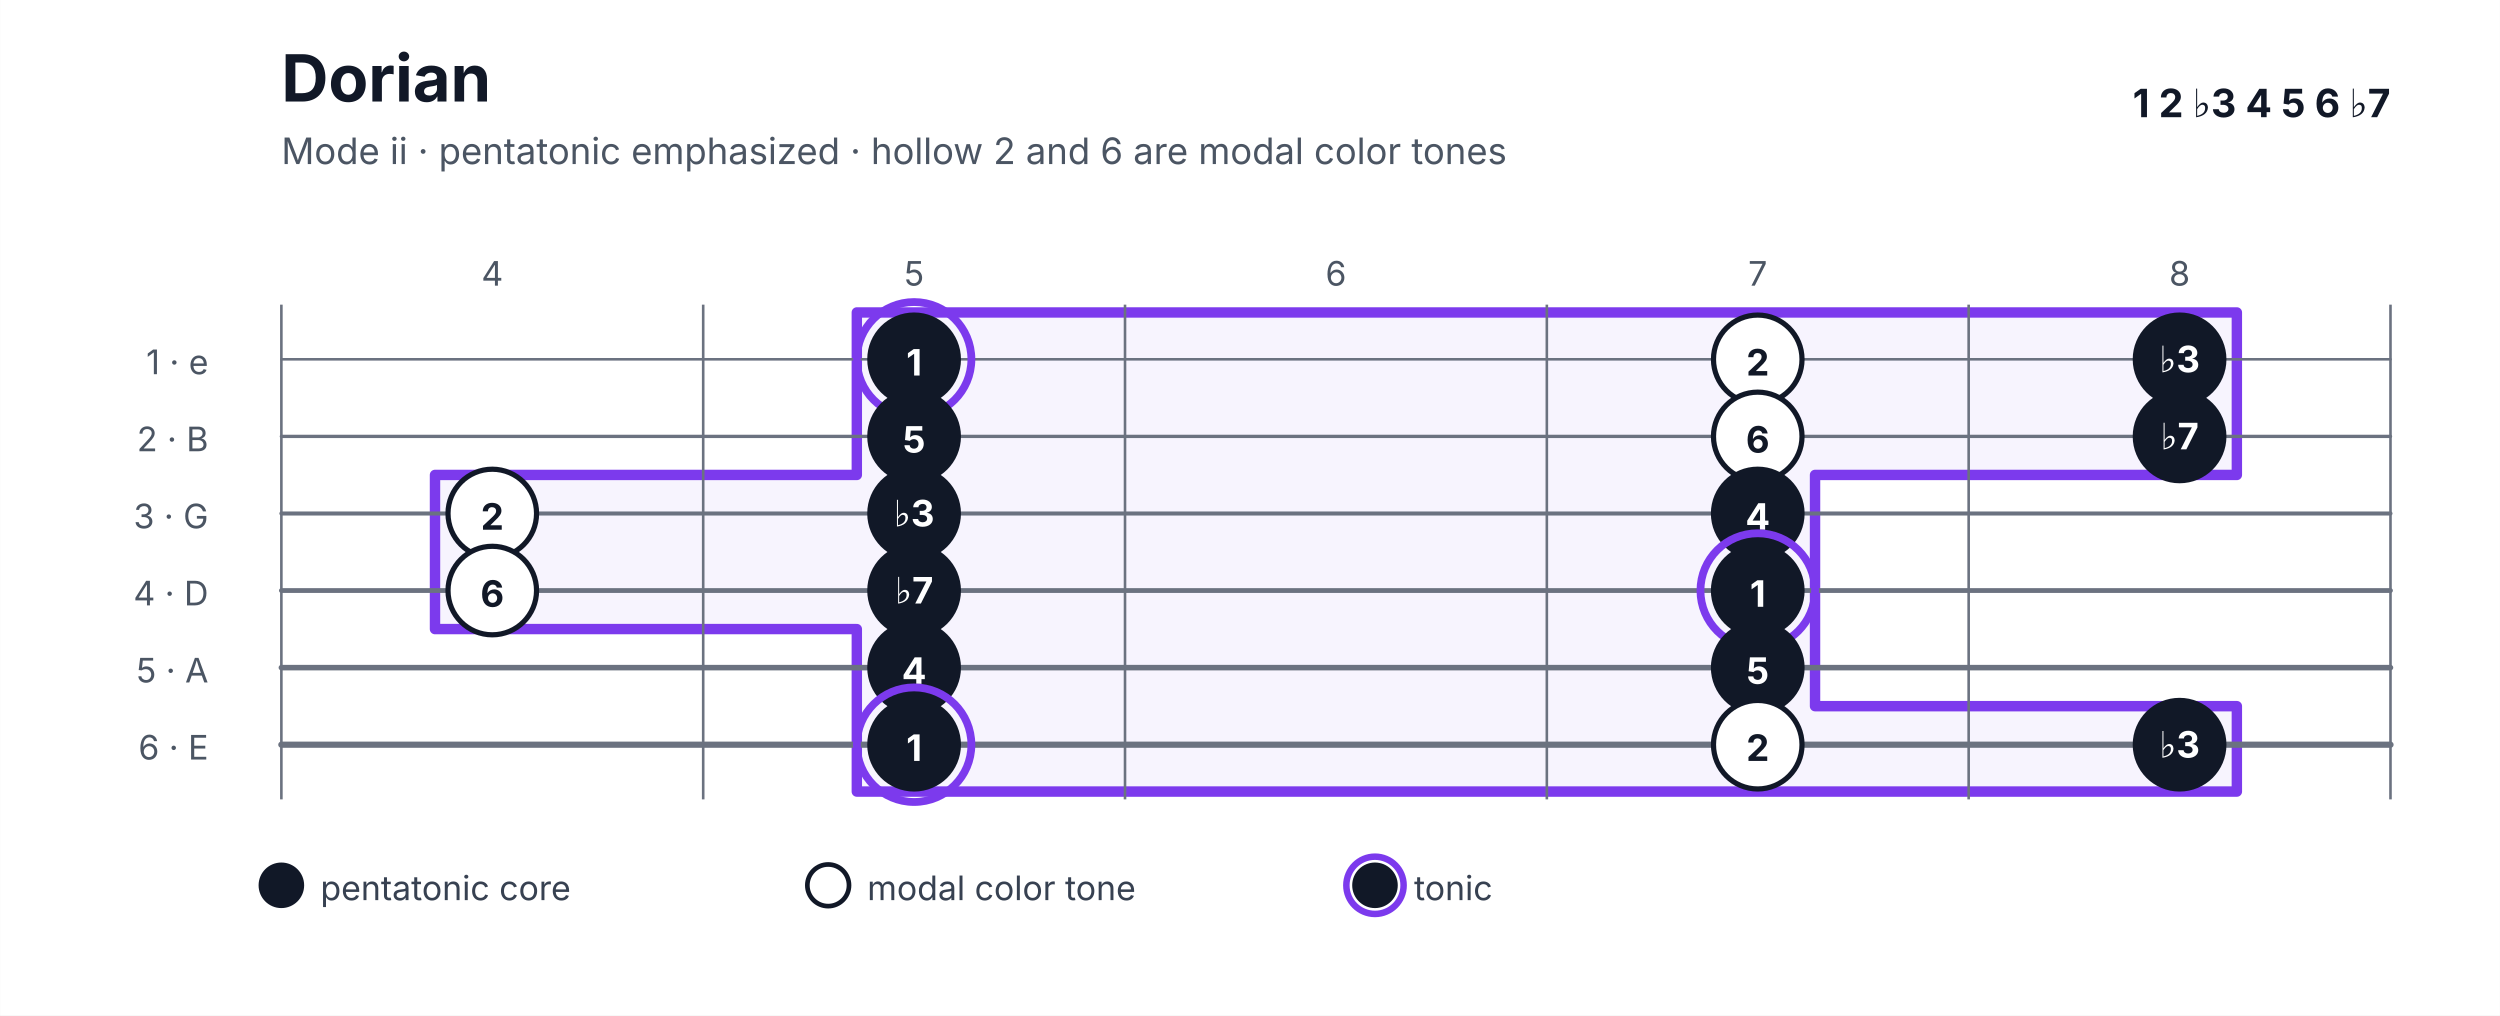
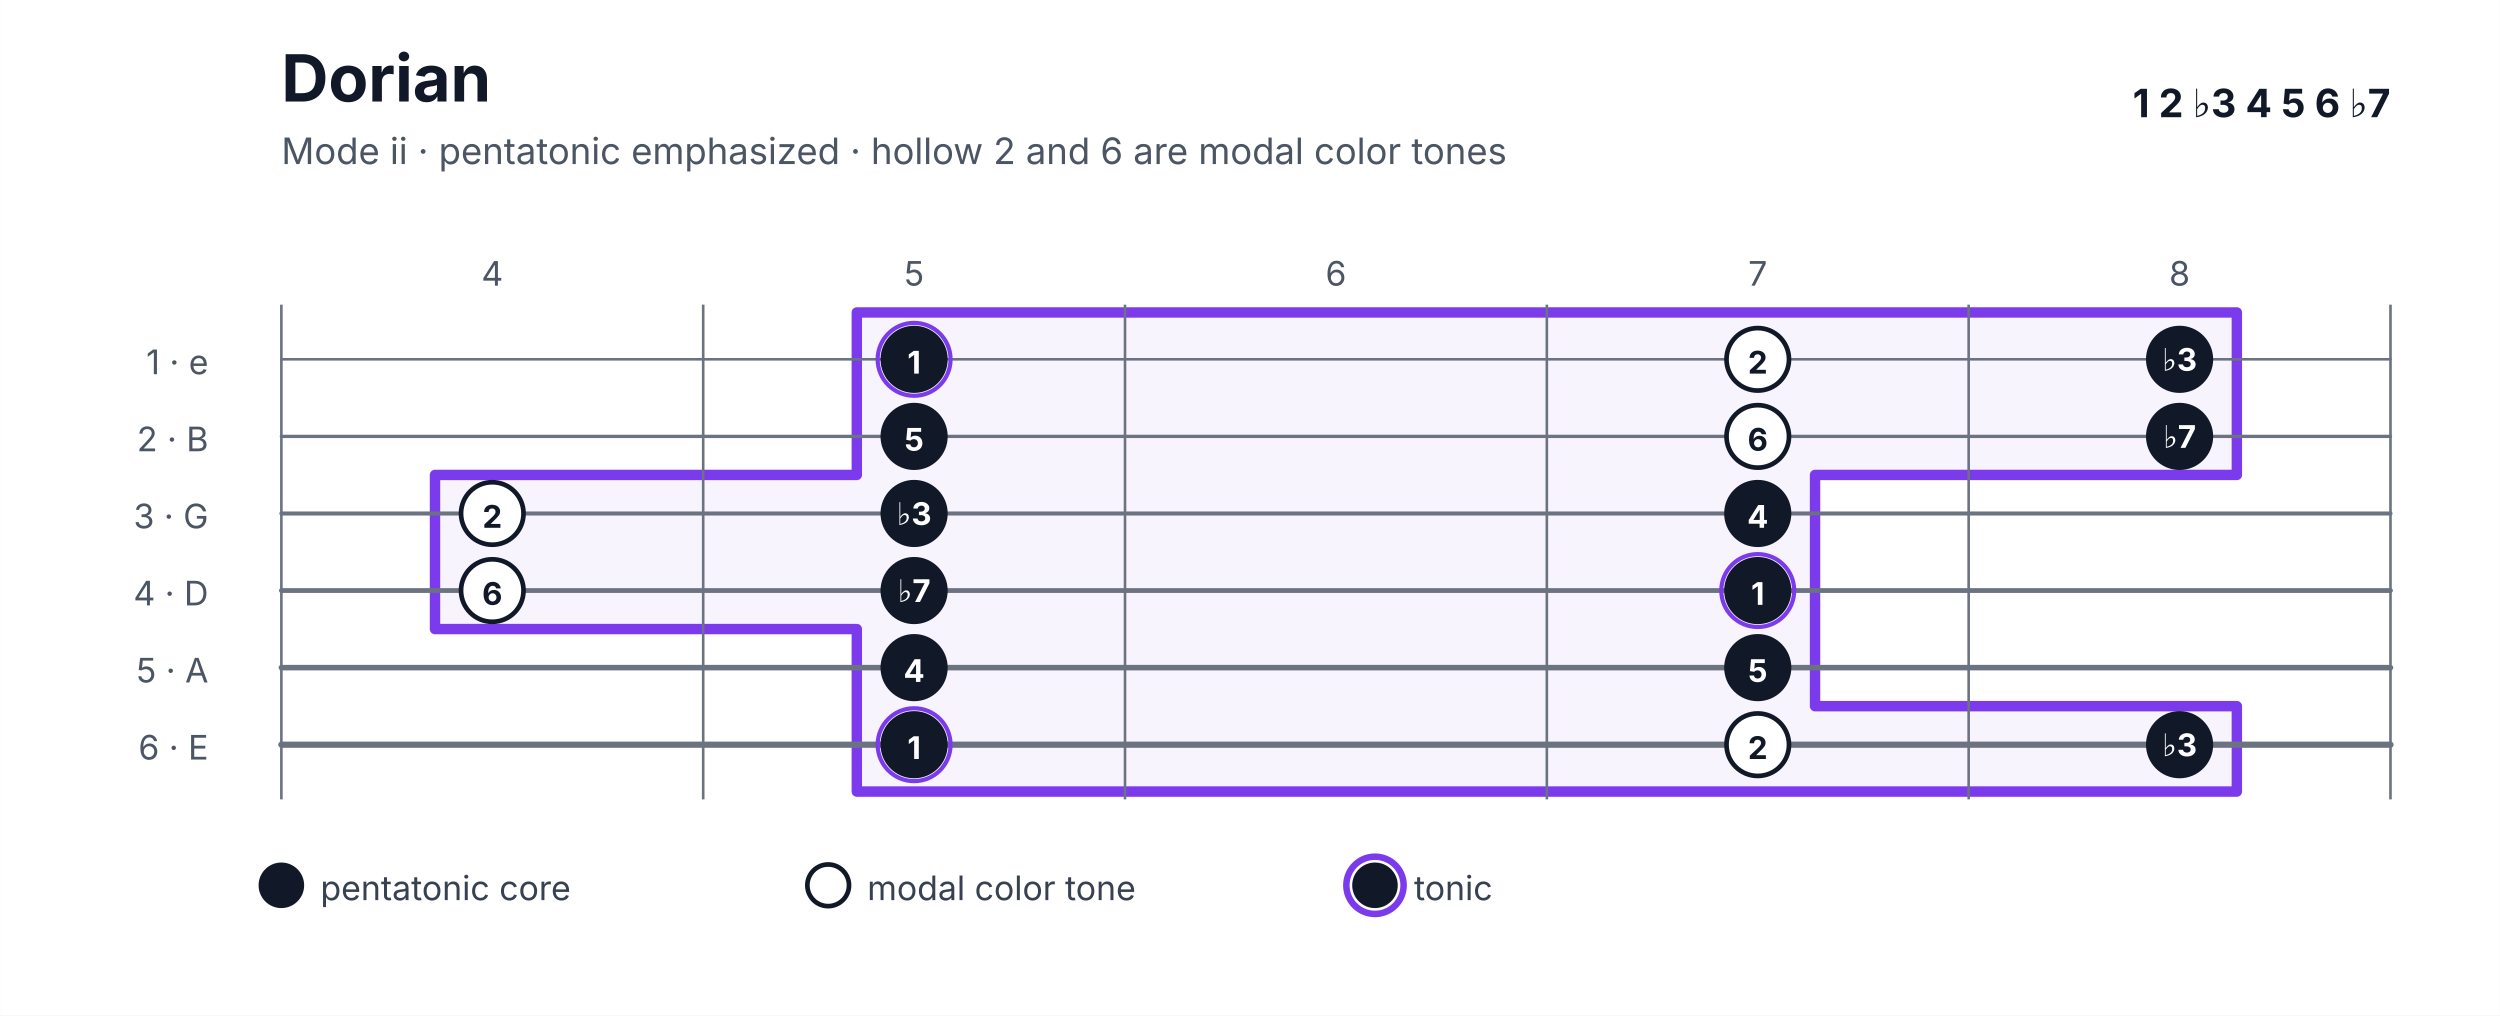
<svg xmlns="http://www.w3.org/2000/svg" width="10in" height="4.062in" viewBox="0 0 960 390" role="img" aria-labelledby="a-dorian-combined-title a-dorian-combined-desc" data-mode-id="a-dorian" data-view="combined" data-overlay="none">
  <style>
        svg{background:#fff;color:#111827;font-family:Inter,Segoe UI,Arial,sans-serif;text-rendering:geometricPrecision}
        text{fill:#111827}
        .diagram-title{font-size:25px;font-weight:700}.subtitle{font-size:14px;fill:#4b5563}.formula{font-size:15px;font-weight:650;text-anchor:end}
        .fret,.string{stroke:#6b7280;vector-effect:non-scaling-stroke}.fret{stroke-width:1px}.string{stroke-linecap:round}
        .fret-label,.string-label{font-size:13px;fill:#4b5563;text-anchor:middle;dominant-baseline:middle}
        .string-label{text-anchor:end}.position-outline{fill-opacity:.055;stroke-width:4;stroke-linejoin:round;vector-effect:non-scaling-stroke}
-         .marker-disc{stroke:#111827;stroke-width:2;vector-effect:non-scaling-stroke}.core .marker-disc,.equal .marker-disc{fill:#111827}.optional .marker-disc{fill:#fff}
-         .marker-label{font-size:14px;font-weight:700;text-anchor:middle;dominant-baseline:middle;pointer-events:none}.core .marker-label,.equal .marker-label{fill:#fff}.optional .marker-label{fill:#111827}
-         .overlay-highlight .marker-disc{stroke:#b45309;stroke-width:5}
-         .tonic-ring{fill:none;stroke-width:3;vector-effect:non-scaling-stroke}
+         .marker-disc{stroke:#111827;stroke-width:1.8;vector-effect:non-scaling-stroke}.core .marker-disc,.equal .marker-disc{fill:#111827}.optional .marker-disc{fill:#fff}
+         .marker-label{font-size:12px;font-weight:700;text-anchor:middle;dominant-baseline:middle;pointer-events:none}.core .marker-label,.equal .marker-label{fill:#fff}.optional .marker-label{fill:#111827}
+         .overlay-highlight .marker-disc{stroke:#b45309;stroke-width:4}
+         .tonic-ring{fill:none;stroke-width:1.6;vector-effect:non-scaling-stroke}
        .legend-core,.legend-equal{fill:#111827;stroke:#111827;stroke-width:1.5}.legend-optional{fill:#fff;stroke:#111827;stroke-width:1.8}.legend-tonic{fill:none;stroke-width:2.5}.legend-overlay{fill:#111827;stroke:#b45309;stroke-width:4}
        .legend-text{font-size:13px;fill:#374151;dominant-baseline:middle}.overlay-caption{font-size:13px;font-weight:650;fill:#92400e}
      </style>
  <rect width="960" height="390" fill="#fff" />
  <text class="diagram-title" x="108" y="39">Dorian</text>
  <text class="subtitle" x="108" y="63">Mode ii · pentatonic emphasized · hollow 2 and 6 are modal color tones</text>
  <text class="formula" x="918" y="45">1  2  ♭3  4  5  6  ♭7</text>
  <path class="position-outline" style="fill:#7c3aed;stroke:#7c3aed" d="M 329 120 L 859 120 L 859 152.8 L 859 152.8 L 859 182.4 L 697 182.4 L 697 212 L 697 212 L 697 241.6 L 697 241.6 L 697 271.2 L 859 271.2 L 859 304 L 329 304 L 329 271.2 L 329 271.2 L 329 241.6 L 167 241.6 L 167 212 L 167 212 L 167 182.4 L 329 182.4 L 329 152.8 L 329 152.8 Z" />
  <line class="fret" x1="108" y1="117" x2="108" y2="307" />
  <line class="fret" x1="270" y1="117" x2="270" y2="307" />
  <line class="fret" x1="432" y1="117" x2="432" y2="307" />
  <line class="fret" x1="594" y1="117" x2="594" y2="307" />
  <line class="fret" x1="756" y1="117" x2="756" y2="307" />
  <line class="fret" x1="918" y1="117" x2="918" y2="307" />
  <line class="string" style="stroke-width:1.00px" x1="108" y1="138" x2="918" y2="138" />
  <text class="string-label" x="80" y="139">1 · e</text>
  <line class="string" style="stroke-width:1.28px" x1="108" y1="167.6" x2="918" y2="167.6" />
  <text class="string-label" x="80" y="168.6">2 · B</text>
  <line class="string" style="stroke-width:1.56px" x1="108" y1="197.2" x2="918" y2="197.2" />
  <text class="string-label" x="80" y="198.2">3 · G</text>
  <line class="string" style="stroke-width:1.84px" x1="108" y1="226.8" x2="918" y2="226.8" />
  <text class="string-label" x="80" y="227.8">4 · D</text>
  <line class="string" style="stroke-width:2.12px" x1="108" y1="256.4" x2="918" y2="256.4" />
  <text class="string-label" x="80" y="257.4">5 · A</text>
  <line class="string" style="stroke-width:2.40px" x1="108" y1="286" x2="918" y2="286" />
  <text class="string-label" x="80" y="287">6 · E</text>
  <text class="fret-label" x="189" y="105">4</text>
  <text class="fret-label" x="351" y="105">5</text>
  <text class="fret-label" x="513" y="105">6</text>
  <text class="fret-label" x="675" y="105">7</text>
  <text class="fret-label" x="837" y="105">8</text>
  <g class="marker core tonic" transform="translate(351 138)">
-     <circle class="tonic-ring" style="stroke:#7c3aed" r="22" />
-     <circle class="marker-disc" r="17" />
+     <circle class="tonic-ring" style="stroke:#7c3aed" r="14" />
+     <circle class="marker-disc" r="12" />
    <text class="marker-label" x="0" y="1">1</text>
  </g>
  <g class="marker optional" transform="translate(675 138)">
-     <circle class="marker-disc" r="17" />
+     <circle class="marker-disc" r="12" />
    <text class="marker-label" x="0" y="1">2</text>
  </g>
  <g class="marker core" transform="translate(837 138)">
-     <circle class="marker-disc" r="17" />
+     <circle class="marker-disc" r="12" />
    <text class="marker-label" x="0" y="1">♭3</text>
  </g>
  <g class="marker core" transform="translate(351 167.6)">
-     <circle class="marker-disc" r="17" />
+     <circle class="marker-disc" r="12" />
    <text class="marker-label" x="0" y="1">5</text>
  </g>
  <g class="marker optional" transform="translate(675 167.6)">
-     <circle class="marker-disc" r="17" />
+     <circle class="marker-disc" r="12" />
    <text class="marker-label" x="0" y="1">6</text>
  </g>
  <g class="marker core" transform="translate(837 167.6)">
-     <circle class="marker-disc" r="17" />
+     <circle class="marker-disc" r="12" />
    <text class="marker-label" x="0" y="1">♭7</text>
  </g>
  <g class="marker optional" transform="translate(189 197.2)">
-     <circle class="marker-disc" r="17" />
+     <circle class="marker-disc" r="12" />
    <text class="marker-label" x="0" y="1">2</text>
  </g>
  <g class="marker core" transform="translate(351 197.2)">
-     <circle class="marker-disc" r="17" />
+     <circle class="marker-disc" r="12" />
    <text class="marker-label" x="0" y="1">♭3</text>
  </g>
  <g class="marker core" transform="translate(675 197.2)">
-     <circle class="marker-disc" r="17" />
+     <circle class="marker-disc" r="12" />
    <text class="marker-label" x="0" y="1">4</text>
  </g>
  <g class="marker optional" transform="translate(189 226.8)">
-     <circle class="marker-disc" r="17" />
+     <circle class="marker-disc" r="12" />
    <text class="marker-label" x="0" y="1">6</text>
  </g>
  <g class="marker core" transform="translate(351 226.8)">
-     <circle class="marker-disc" r="17" />
+     <circle class="marker-disc" r="12" />
    <text class="marker-label" x="0" y="1">♭7</text>
  </g>
  <g class="marker core tonic" transform="translate(675 226.8)">
-     <circle class="tonic-ring" style="stroke:#7c3aed" r="22" />
-     <circle class="marker-disc" r="17" />
+     <circle class="tonic-ring" style="stroke:#7c3aed" r="14" />
+     <circle class="marker-disc" r="12" />
    <text class="marker-label" x="0" y="1">1</text>
  </g>
  <g class="marker core" transform="translate(351 256.4)">
-     <circle class="marker-disc" r="17" />
+     <circle class="marker-disc" r="12" />
    <text class="marker-label" x="0" y="1">4</text>
  </g>
  <g class="marker core" transform="translate(675 256.4)">
-     <circle class="marker-disc" r="17" />
+     <circle class="marker-disc" r="12" />
    <text class="marker-label" x="0" y="1">5</text>
  </g>
  <g class="marker core tonic" transform="translate(351 286)">
-     <circle class="tonic-ring" style="stroke:#7c3aed" r="22" />
-     <circle class="marker-disc" r="17" />
+     <circle class="tonic-ring" style="stroke:#7c3aed" r="14" />
+     <circle class="marker-disc" r="12" />
    <text class="marker-label" x="0" y="1">1</text>
  </g>
  <g class="marker optional" transform="translate(675 286)">
-     <circle class="marker-disc" r="17" />
+     <circle class="marker-disc" r="12" />
    <text class="marker-label" x="0" y="1">2</text>
  </g>
  <g class="marker core" transform="translate(837 286)">
-     <circle class="marker-disc" r="17" />
+     <circle class="marker-disc" r="12" />
    <text class="marker-label" x="0" y="1">♭3</text>
  </g>
  <g transform="translate(108 340)">
    <g transform="translate(0 0)">
      <circle class="legend-core" cx="0" cy="0" r="8" />
      <text class="legend-text" x="15" y="1">pentatonic core</text>
    </g>
    <g transform="translate(210 0)">
      <circle class="legend-optional" cx="0" cy="0" r="8" />
      <text class="legend-text" x="15" y="1">modal color tone</text>
    </g>
    <g transform="translate(420 0)">
      <circle class="legend-tonic" style="stroke:#7c3aed" cx="0" cy="0" r="11" />
      <circle class="legend-core" cx="0" cy="0" r="8" />
      <text class="legend-text" x="15" y="1">tonic</text>
    </g>
  </g>
</svg>
